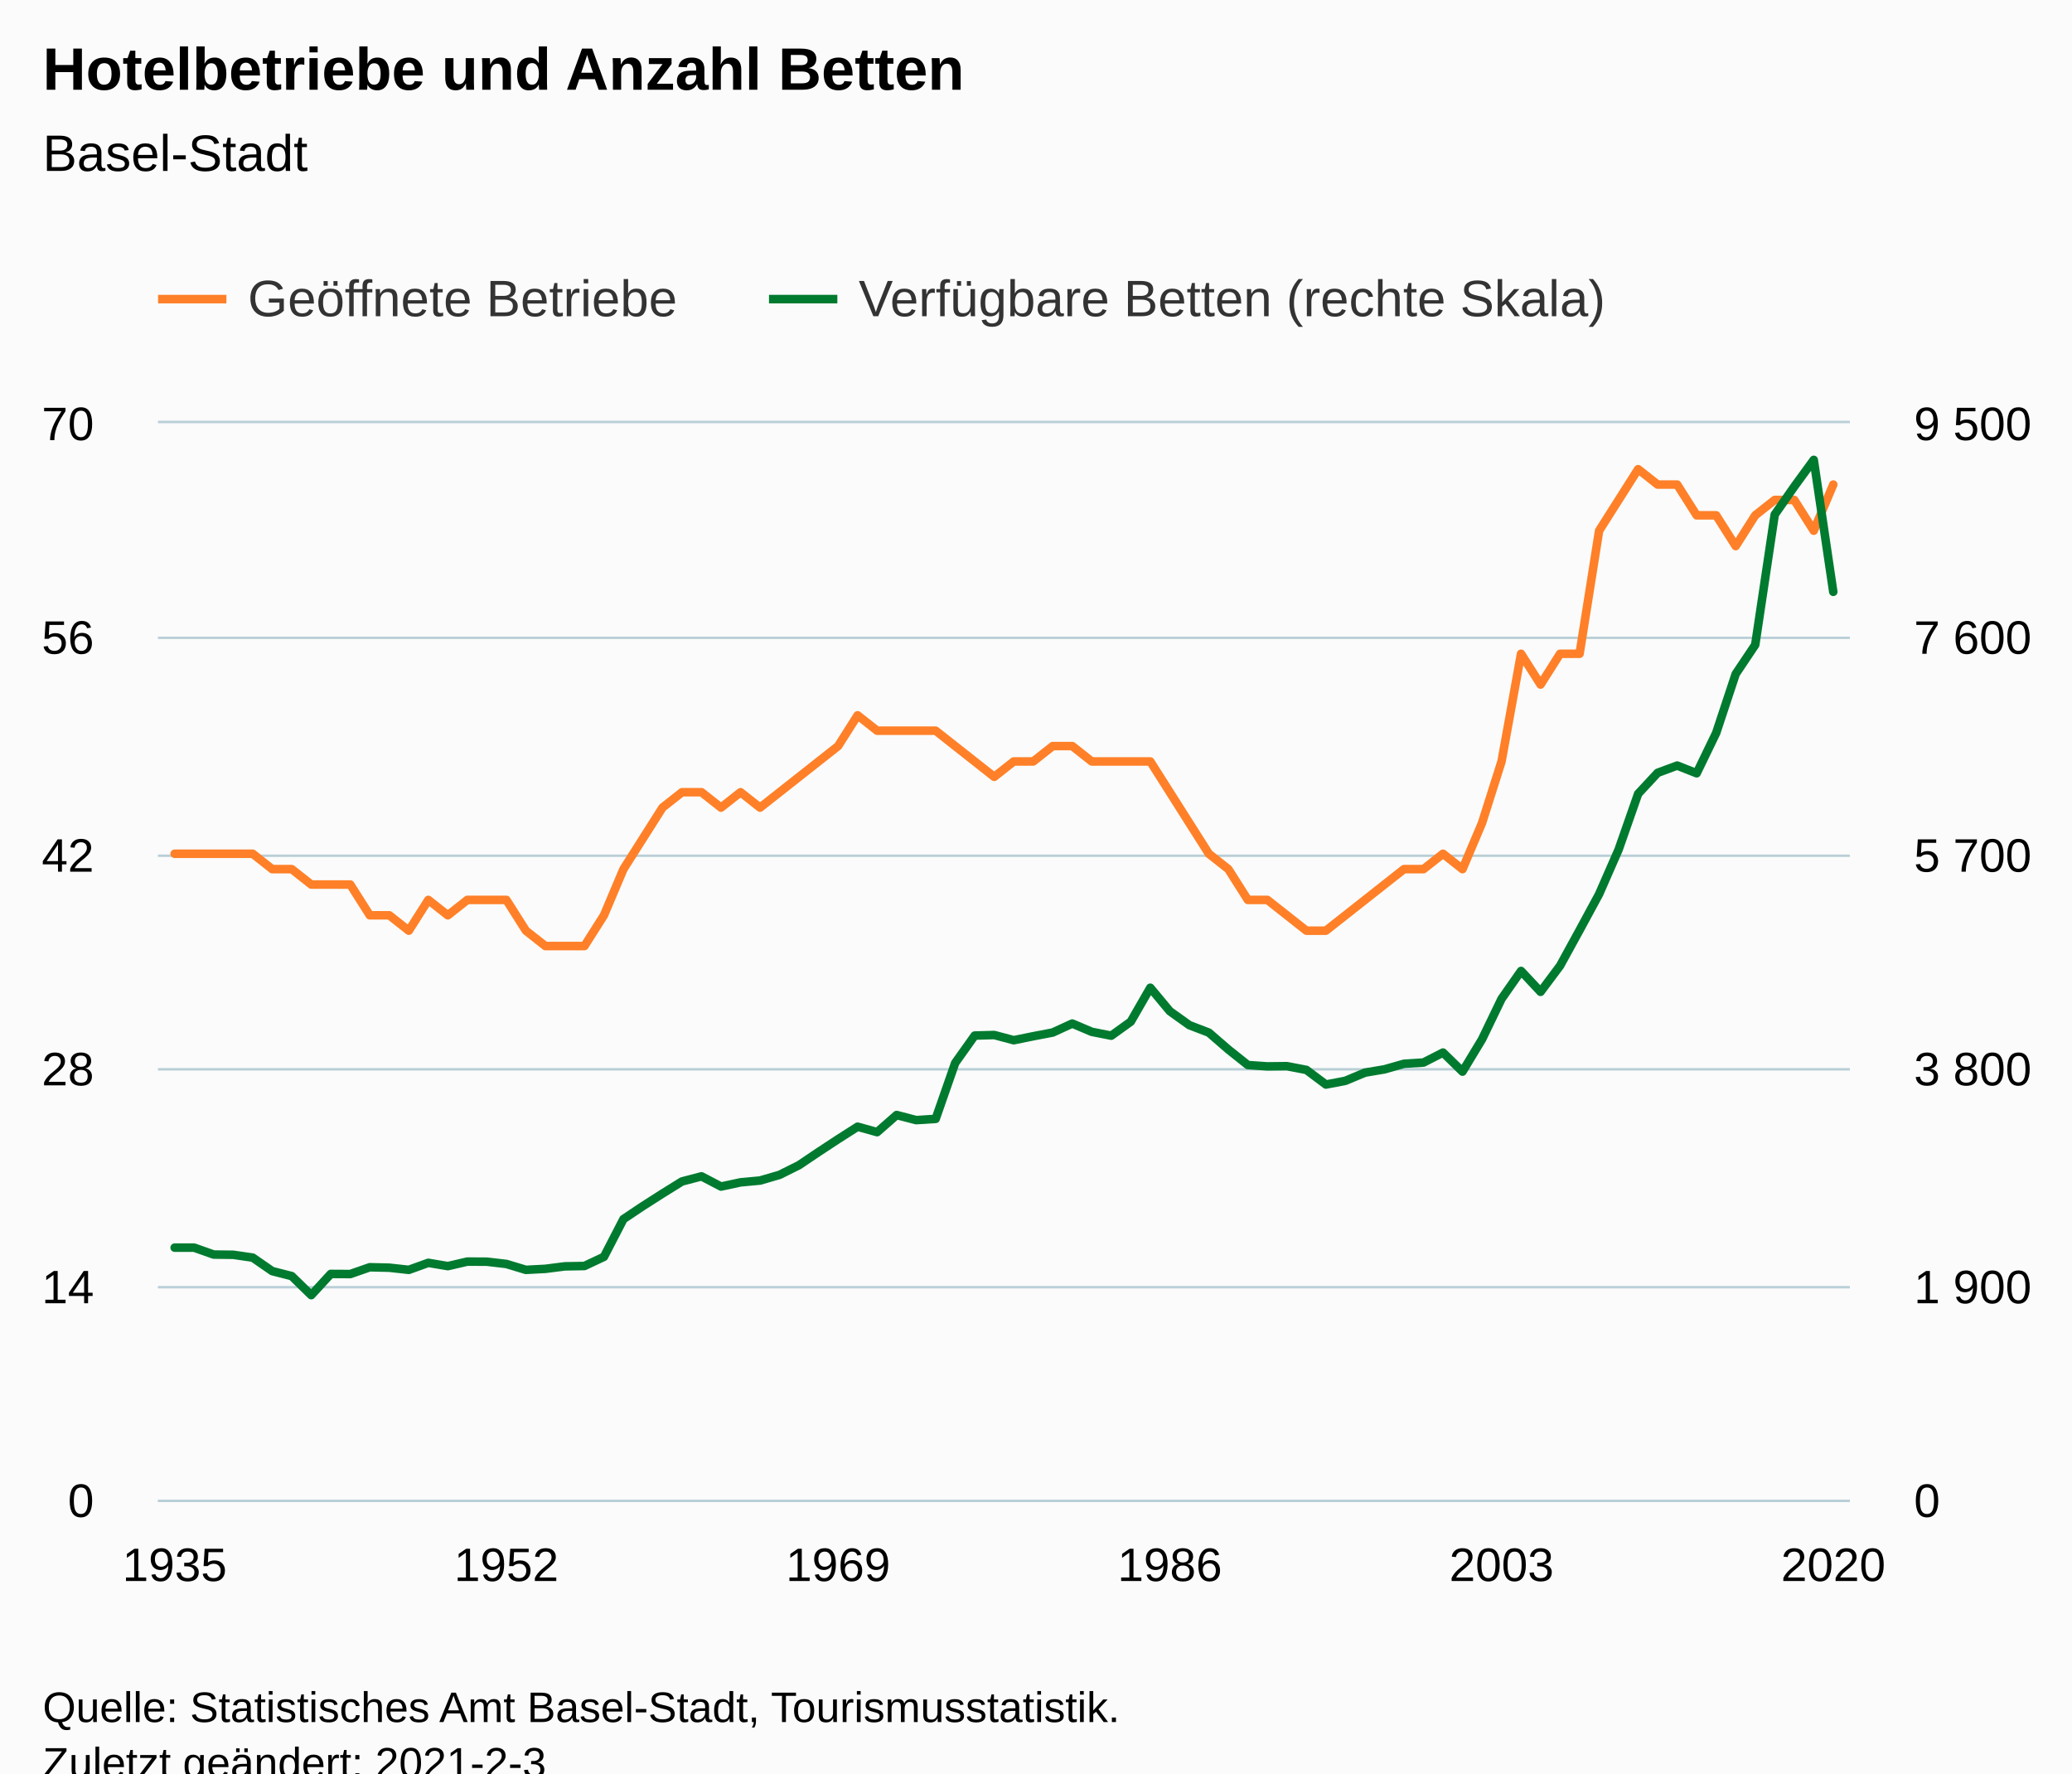
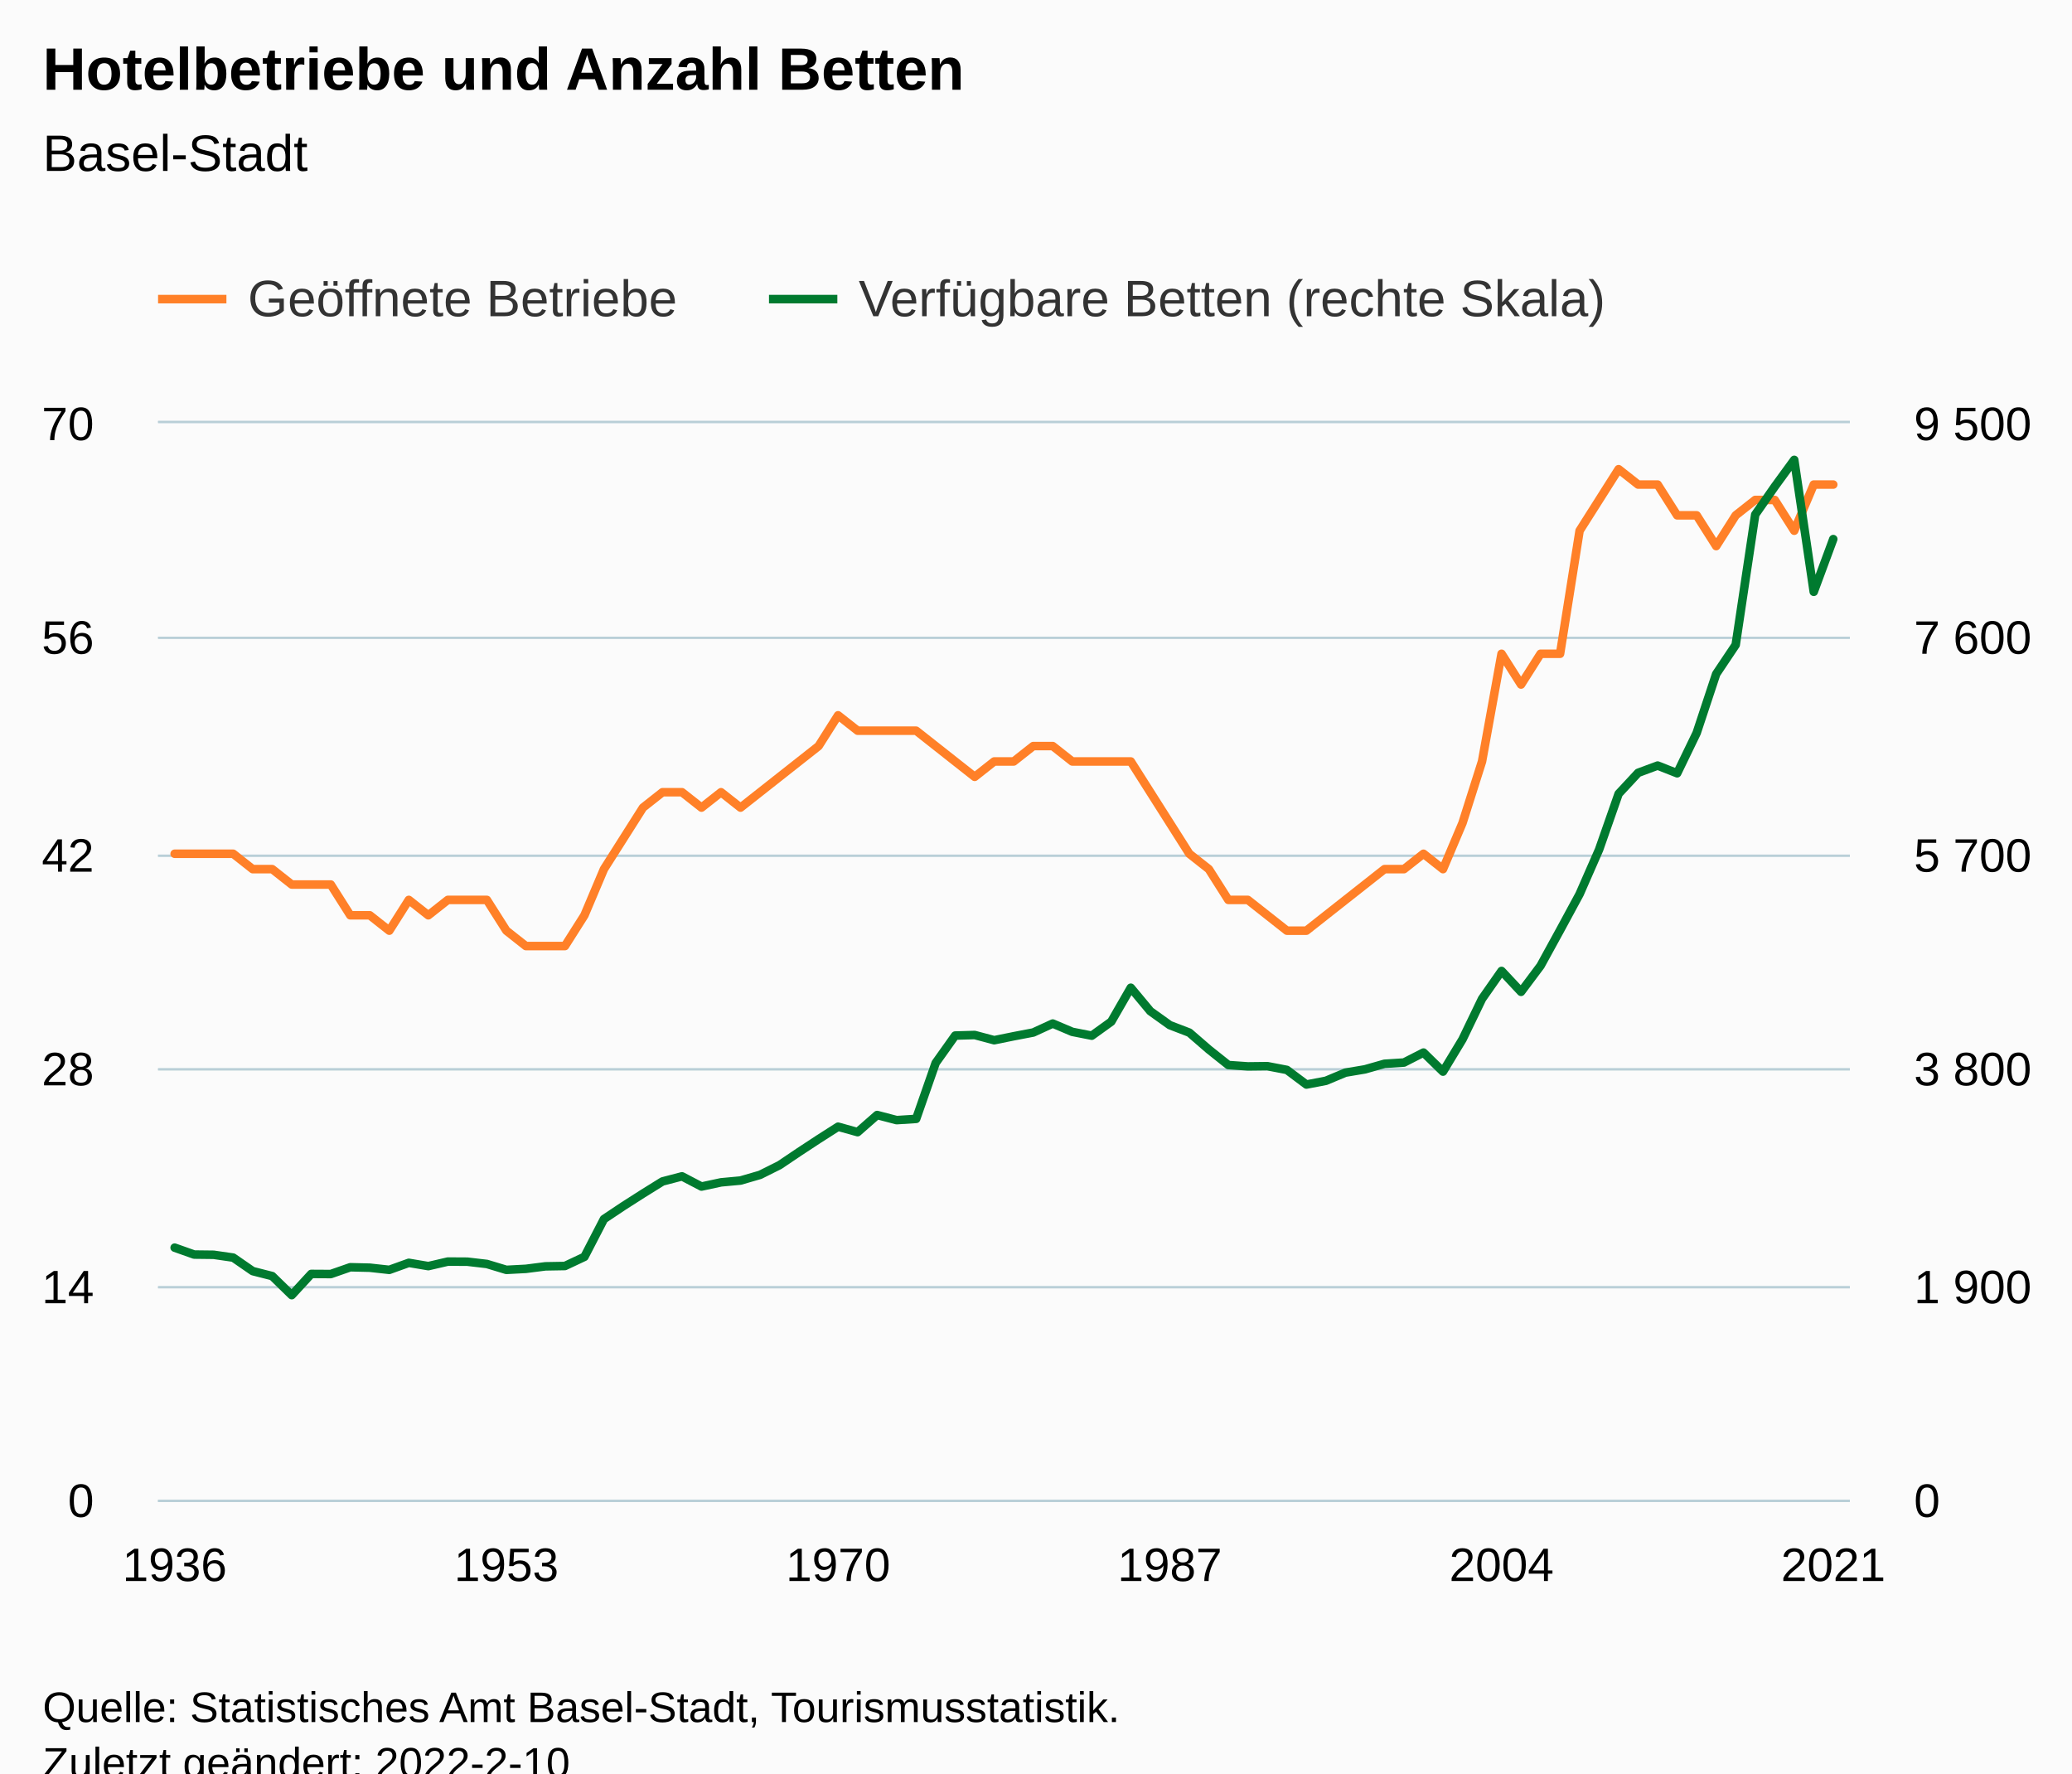
<svg xmlns="http://www.w3.org/2000/svg" version="1.1" class="highcharts-root" style="font-family:Arial;font-size:12px;" viewBox="0 0 485 415">
  <defs>
-     <clipPath id="highcharts-zseq8qa-180-">
+     <clipPath id="highcharts-4hi7kv7-181-">
      <rect x="0" y="0" width="396" height="252" fill="none" />
    </clipPath>
-     <clipPath id="highcharts-zseq8qa-267-">
+     <clipPath id="highcharts-4hi7kv7-268-">
      <rect x="0" y="0" width="396" height="252" fill="none" />
    </clipPath>
-     <clipPath id="highcharts-zseq8qa-354-">
+     <clipPath id="highcharts-4hi7kv7-355-">
      <rect x="0" y="0" width="396" height="252" fill="none" />
+     </clipPath>
+     <clipPath id="highcharts-4hi7kv7-356-">
+       <rect x="37" y="99" width="396" height="252" fill="none" />
    </clipPath>
  </defs>
  <rect fill="#fbfbfb" class="highcharts-background" x="0" y="0" width="485" height="428" rx="0" ry="0" />
  <rect fill="none" class="highcharts-plot-background" x="37" y="99" width="396" height="252" />
  <g class="highcharts-pane-group" data-z-index="0" />
  <g class="highcharts-grid highcharts-xaxis-grid" data-z-index="1">
    <path fill="none" data-z-index="1" class="highcharts-grid-line" d="M 40.5 99 L 40.5 351" opacity="1" />
    <path fill="none" data-z-index="1" class="highcharts-grid-line" d="M 44.5 99 L 44.5 351" opacity="1" />
    <path fill="none" data-z-index="1" class="highcharts-grid-line" d="M 49.5 99 L 49.5 351" opacity="1" />
    <path fill="none" data-z-index="1" class="highcharts-grid-line" d="M 54.5 99 L 54.5 351" opacity="1" />
    <path fill="none" data-z-index="1" class="highcharts-grid-line" d="M 58.5 99 L 58.5 351" opacity="1" />
    <path fill="none" data-z-index="1" class="highcharts-grid-line" d="M 63.5 99 L 63.5 351" opacity="1" />
    <path fill="none" data-z-index="1" class="highcharts-grid-line" d="M 67.5 99 L 67.5 351" opacity="1" />
    <path fill="none" data-z-index="1" class="highcharts-grid-line" d="M 72.5 99 L 72.5 351" opacity="1" />
    <path fill="none" data-z-index="1" class="highcharts-grid-line" d="M 76.5 99 L 76.5 351" opacity="1" />
    <path fill="none" data-z-index="1" class="highcharts-grid-line" d="M 81.5 99 L 81.5 351" opacity="1" />
    <path fill="none" data-z-index="1" class="highcharts-grid-line" d="M 86.5 99 L 86.5 351" opacity="1" />
    <path fill="none" data-z-index="1" class="highcharts-grid-line" d="M 90.5 99 L 90.5 351" opacity="1" />
    <path fill="none" data-z-index="1" class="highcharts-grid-line" d="M 95.5 99 L 95.5 351" opacity="1" />
    <path fill="none" data-z-index="1" class="highcharts-grid-line" d="M 99.5 99 L 99.5 351" opacity="1" />
    <path fill="none" data-z-index="1" class="highcharts-grid-line" d="M 104.5 99 L 104.5 351" opacity="1" />
    <path fill="none" data-z-index="1" class="highcharts-grid-line" d="M 108.5 99 L 108.5 351" opacity="1" />
    <path fill="none" data-z-index="1" class="highcharts-grid-line" d="M 113.5 99 L 113.5 351" opacity="1" />
    <path fill="none" data-z-index="1" class="highcharts-grid-line" d="M 118.5 99 L 118.5 351" opacity="1" />
    <path fill="none" data-z-index="1" class="highcharts-grid-line" d="M 122.5 99 L 122.5 351" opacity="1" />
    <path fill="none" data-z-index="1" class="highcharts-grid-line" d="M 127.5 99 L 127.5 351" opacity="1" />
    <path fill="none" data-z-index="1" class="highcharts-grid-line" d="M 131.5 99 L 131.5 351" opacity="1" />
    <path fill="none" data-z-index="1" class="highcharts-grid-line" d="M 136.5 99 L 136.5 351" opacity="1" />
    <path fill="none" data-z-index="1" class="highcharts-grid-line" d="M 140.5 99 L 140.5 351" opacity="1" />
    <path fill="none" data-z-index="1" class="highcharts-grid-line" d="M 145.5 99 L 145.5 351" opacity="1" />
    <path fill="none" data-z-index="1" class="highcharts-grid-line" d="M 150.5 99 L 150.5 351" opacity="1" />
    <path fill="none" data-z-index="1" class="highcharts-grid-line" d="M 154.5 99 L 154.5 351" opacity="1" />
    <path fill="none" data-z-index="1" class="highcharts-grid-line" d="M 159.5 99 L 159.5 351" opacity="1" />
    <path fill="none" data-z-index="1" class="highcharts-grid-line" d="M 163.5 99 L 163.5 351" opacity="1" />
    <path fill="none" data-z-index="1" class="highcharts-grid-line" d="M 168.5 99 L 168.5 351" opacity="1" />
    <path fill="none" data-z-index="1" class="highcharts-grid-line" d="M 172.5 99 L 172.5 351" opacity="1" />
    <path fill="none" data-z-index="1" class="highcharts-grid-line" d="M 177.5 99 L 177.5 351" opacity="1" />
    <path fill="none" data-z-index="1" class="highcharts-grid-line" d="M 181.5 99 L 181.5 351" opacity="1" />
    <path fill="none" data-z-index="1" class="highcharts-grid-line" d="M 186.5 99 L 186.5 351" opacity="1" />
    <path fill="none" data-z-index="1" class="highcharts-grid-line" d="M 191.5 99 L 191.5 351" opacity="1" />
    <path fill="none" data-z-index="1" class="highcharts-grid-line" d="M 195.5 99 L 195.5 351" opacity="1" />
    <path fill="none" data-z-index="1" class="highcharts-grid-line" d="M 200.5 99 L 200.5 351" opacity="1" />
    <path fill="none" data-z-index="1" class="highcharts-grid-line" d="M 204.5 99 L 204.5 351" opacity="1" />
    <path fill="none" data-z-index="1" class="highcharts-grid-line" d="M 209.5 99 L 209.5 351" opacity="1" />
    <path fill="none" data-z-index="1" class="highcharts-grid-line" d="M 213.5 99 L 213.5 351" opacity="1" />
    <path fill="none" data-z-index="1" class="highcharts-grid-line" d="M 218.5 99 L 218.5 351" opacity="1" />
    <path fill="none" data-z-index="1" class="highcharts-grid-line" d="M 223.5 99 L 223.5 351" opacity="1" />
    <path fill="none" data-z-index="1" class="highcharts-grid-line" d="M 227.5 99 L 227.5 351" opacity="1" />
    <path fill="none" data-z-index="1" class="highcharts-grid-line" d="M 232.5 99 L 232.5 351" opacity="1" />
    <path fill="none" data-z-index="1" class="highcharts-grid-line" d="M 236.5 99 L 236.5 351" opacity="1" />
    <path fill="none" data-z-index="1" class="highcharts-grid-line" d="M 241.5 99 L 241.5 351" opacity="1" />
    <path fill="none" data-z-index="1" class="highcharts-grid-line" d="M 245.5 99 L 245.5 351" opacity="1" />
    <path fill="none" data-z-index="1" class="highcharts-grid-line" d="M 250.5 99 L 250.5 351" opacity="1" />
    <path fill="none" data-z-index="1" class="highcharts-grid-line" d="M 255.5 99 L 255.5 351" opacity="1" />
    <path fill="none" data-z-index="1" class="highcharts-grid-line" d="M 259.5 99 L 259.5 351" opacity="1" />
    <path fill="none" data-z-index="1" class="highcharts-grid-line" d="M 264.5 99 L 264.5 351" opacity="1" />
    <path fill="none" data-z-index="1" class="highcharts-grid-line" d="M 268.5 99 L 268.5 351" opacity="1" />
    <path fill="none" data-z-index="1" class="highcharts-grid-line" d="M 273.5 99 L 273.5 351" opacity="1" />
    <path fill="none" data-z-index="1" class="highcharts-grid-line" d="M 277.5 99 L 277.5 351" opacity="1" />
    <path fill="none" data-z-index="1" class="highcharts-grid-line" d="M 282.5 99 L 282.5 351" opacity="1" />
    <path fill="none" data-z-index="1" class="highcharts-grid-line" d="M 287.5 99 L 287.5 351" opacity="1" />
    <path fill="none" data-z-index="1" class="highcharts-grid-line" d="M 291.5 99 L 291.5 351" opacity="1" />
    <path fill="none" data-z-index="1" class="highcharts-grid-line" d="M 296.5 99 L 296.5 351" opacity="1" />
    <path fill="none" data-z-index="1" class="highcharts-grid-line" d="M 300.5 99 L 300.5 351" opacity="1" />
    <path fill="none" data-z-index="1" class="highcharts-grid-line" d="M 305.5 99 L 305.5 351" opacity="1" />
    <path fill="none" data-z-index="1" class="highcharts-grid-line" d="M 309.5 99 L 309.5 351" opacity="1" />
    <path fill="none" data-z-index="1" class="highcharts-grid-line" d="M 314.5 99 L 314.5 351" opacity="1" />
    <path fill="none" data-z-index="1" class="highcharts-grid-line" d="M 318.5 99 L 318.5 351" opacity="1" />
    <path fill="none" data-z-index="1" class="highcharts-grid-line" d="M 323.5 99 L 323.5 351" opacity="1" />
    <path fill="none" data-z-index="1" class="highcharts-grid-line" d="M 328.5 99 L 328.5 351" opacity="1" />
    <path fill="none" data-z-index="1" class="highcharts-grid-line" d="M 332.5 99 L 332.5 351" opacity="1" />
    <path fill="none" data-z-index="1" class="highcharts-grid-line" d="M 337.5 99 L 337.5 351" opacity="1" />
    <path fill="none" data-z-index="1" class="highcharts-grid-line" d="M 341.5 99 L 341.5 351" opacity="1" />
    <path fill="none" data-z-index="1" class="highcharts-grid-line" d="M 346.5 99 L 346.5 351" opacity="1" />
    <path fill="none" data-z-index="1" class="highcharts-grid-line" d="M 350.5 99 L 350.5 351" opacity="1" />
    <path fill="none" data-z-index="1" class="highcharts-grid-line" d="M 355.5 99 L 355.5 351" opacity="1" />
    <path fill="none" data-z-index="1" class="highcharts-grid-line" d="M 360.5 99 L 360.5 351" opacity="1" />
    <path fill="none" data-z-index="1" class="highcharts-grid-line" d="M 364.5 99 L 364.5 351" opacity="1" />
    <path fill="none" data-z-index="1" class="highcharts-grid-line" d="M 369.5 99 L 369.5 351" opacity="1" />
    <path fill="none" data-z-index="1" class="highcharts-grid-line" d="M 373.5 99 L 373.5 351" opacity="1" />
    <path fill="none" data-z-index="1" class="highcharts-grid-line" d="M 378.5 99 L 378.5 351" opacity="1" />
    <path fill="none" data-z-index="1" class="highcharts-grid-line" d="M 382.5 99 L 382.5 351" opacity="1" />
    <path fill="none" data-z-index="1" class="highcharts-grid-line" d="M 387.5 99 L 387.5 351" opacity="1" />
    <path fill="none" data-z-index="1" class="highcharts-grid-line" d="M 392.5 99 L 392.5 351" opacity="1" />
    <path fill="none" data-z-index="1" class="highcharts-grid-line" d="M 396.5 99 L 396.5 351" opacity="1" />
    <path fill="none" data-z-index="1" class="highcharts-grid-line" d="M 401.5 99 L 401.5 351" opacity="1" />
    <path fill="none" data-z-index="1" class="highcharts-grid-line" d="M 405.5 99 L 405.5 351" opacity="1" />
    <path fill="none" data-z-index="1" class="highcharts-grid-line" d="M 410.5 99 L 410.5 351" opacity="1" />
    <path fill="none" data-z-index="1" class="highcharts-grid-line" d="M 414.5 99 L 414.5 351" opacity="1" />
    <path fill="none" data-z-index="1" class="highcharts-grid-line" d="M 419.5 99 L 419.5 351" opacity="1" />
    <path fill="none" data-z-index="1" class="highcharts-grid-line" d="M 424.5 99 L 424.5 351" opacity="1" />
    <path fill="none" data-z-index="1" class="highcharts-grid-line" d="M 428.5 99 L 428.5 351" opacity="1" />
  </g>
  <g class="highcharts-grid highcharts-yaxis-grid" data-z-index="1">
    <path fill="none" stroke="#B9CFD7" stroke-width="0.5" data-z-index="1" class="highcharts-grid-line" d="M 37 351.25 L 433 351.25" opacity="1" />
    <path fill="none" stroke="#B9CFD7" stroke-width="0.5" data-z-index="1" class="highcharts-grid-line" d="M 37 301.25 L 433 301.25" opacity="1" />
    <path fill="none" stroke="#B9CFD7" stroke-width="0.5" data-z-index="1" class="highcharts-grid-line" d="M 37 250.25 L 433 250.25" opacity="1" />
    <path fill="none" stroke="#B9CFD7" stroke-width="0.5" data-z-index="1" class="highcharts-grid-line" d="M 37 200.25 L 433 200.25" opacity="1" />
    <path fill="none" stroke="#B9CFD7" stroke-width="0.5" data-z-index="1" class="highcharts-grid-line" d="M 37 149.25 L 433 149.25" opacity="1" />
    <path fill="none" stroke="#B9CFD7" stroke-width="0.5" data-z-index="1" class="highcharts-grid-line" d="M 37 98.75 L 433 98.75" opacity="1" />
  </g>
  <g class="highcharts-grid highcharts-yaxis-grid" data-z-index="1">
    <path fill="none" stroke="#B9CFD7" stroke-width="0.5" data-z-index="1" class="highcharts-grid-line" d="M 37 351.25 L 433 351.25" opacity="1" />
    <path fill="none" stroke="#B9CFD7" stroke-width="0.5" data-z-index="1" class="highcharts-grid-line" d="M 37 301.25 L 433 301.25" opacity="1" />
    <path fill="none" stroke="#B9CFD7" stroke-width="0.5" data-z-index="1" class="highcharts-grid-line" d="M 37 250.25 L 433 250.25" opacity="1" />
    <path fill="none" stroke="#B9CFD7" stroke-width="0.5" data-z-index="1" class="highcharts-grid-line" d="M 37 200.25 L 433 200.25" opacity="1" />
    <path fill="none" stroke="#B9CFD7" stroke-width="0.5" data-z-index="1" class="highcharts-grid-line" d="M 37 149.25 L 433 149.25" opacity="1" />
    <path fill="none" stroke="#B9CFD7" stroke-width="0.5" data-z-index="1" class="highcharts-grid-line" d="M 37 98.75 L 433 98.75" opacity="1" />
  </g>
  <rect fill="none" class="highcharts-plot-border" data-z-index="1" x="37" y="99" width="396" height="252" />
  <g class="highcharts-axis highcharts-xaxis" data-z-index="2">
    <path fill="none" class="highcharts-axis-line" stroke="#B9CFD7" stroke-width="0.5" data-z-index="7" d="M 37 351.25 L 433 351.25" />
  </g>
  <g class="highcharts-axis highcharts-yaxis" data-z-index="2">
    <path fill="none" class="highcharts-axis-line" data-z-index="7" d="M 37 99 L 37 351" />
  </g>
  <g class="highcharts-axis highcharts-yaxis" data-z-index="2">
    <path fill="none" class="highcharts-axis-line" data-z-index="7" d="M 433 99 L 433 351" />
  </g>
  <g class="highcharts-series-group" data-z-index="3">
-     <g class="highcharts-series highcharts-series-0 highcharts-line-series" data-z-index="0.1" opacity="1" transform="translate(37,99) scale(1 1)" clip-path="url(#highcharts-zseq8qa-267-)">
-       <path fill="none" d="M 3.882 100.8 L 8.45 100.8 L 13.017 100.8 L 17.585 100.8 L 22.152 100.8 L 26.72 104.4 L 31.287 104.4 L 35.855 108 L 40.422 108 L 44.99 108 L 49.557 115.2 L 54.125 115.2 L 58.692 118.8 L 63.26 111.6 L 67.827 115.2 L 72.394 111.6 L 76.962 111.6 L 81.529 111.6 L 86.097 118.8 L 90.664 122.4 L 95.232 122.4 L 99.799 122.4 L 104.367 115.2 L 108.934 104.4 L 113.502 97.2 L 118.069 90 L 122.637 86.4 L 127.204 86.4 L 131.772 90 L 136.339 86.4 L 140.907 90 L 145.474 86.4 L 150.042 82.8 L 154.609 79.2 L 159.176 75.6 L 163.744 68.4 L 168.311 72 L 172.879 72 L 177.446 72 L 182.014 72 L 186.581 75.6 L 191.149 79.2 L 195.716 82.8 L 200.284 79.2 L 204.851 79.2 L 209.419 75.6 L 213.986 75.6 L 218.554 79.2 L 223.121 79.2 L 227.689 79.2 L 232.256 79.2 L 236.824 86.4 L 241.391 93.6 L 245.958 100.8 L 250.526 104.4 L 255.093 111.6 L 259.661 111.6 L 264.228 115.2 L 268.796 118.8 L 273.363 118.8 L 277.931 115.2 L 282.498 111.6 L 287.066 108 L 291.633 104.4 L 296.201 104.4 L 300.768 100.8 L 305.336 104.4 L 309.903 93.6 L 314.471 79.2 L 319.038 54 L 323.606 61.2 L 328.173 54 L 332.74 54 L 337.308 25.2 L 341.875 18 L 346.443 10.8 L 351.01 14.4 L 355.578 14.4 L 360.145 21.6 L 364.713 21.6 L 369.28 28.8 L 373.848 21.6 L 378.415 18 L 382.983 18 L 387.55 25.2 L 392.118 14.4" class="highcharts-graph" data-z-index="1" stroke="rgb(255, 128, 40)" stroke-width="2" stroke-linejoin="round" stroke-linecap="round" />
+     <g class="highcharts-series highcharts-series-0 highcharts-line-series" data-z-index="0.1" opacity="1" transform="translate(37,99) scale(1 1)" clip-path="url(#highcharts-4hi7kv7-268-)">
+       <path fill="none" d="M 3.882 100.8 L 8.45 100.8 L 13.017 100.8 L 17.585 100.8 L 22.152 104.4 L 26.72 104.4 L 31.287 108 L 35.855 108 L 40.422 108 L 44.99 115.2 L 49.557 115.2 L 54.125 118.8 L 58.692 111.6 L 63.26 115.2 L 67.827 111.6 L 72.394 111.6 L 76.962 111.6 L 81.529 118.8 L 86.097 122.4 L 90.664 122.4 L 95.232 122.4 L 99.799 115.2 L 104.367 104.4 L 108.934 97.2 L 113.502 90 L 118.069 86.4 L 122.637 86.4 L 127.204 90 L 131.772 86.4 L 136.339 90 L 140.907 86.4 L 145.474 82.8 L 150.042 79.2 L 154.609 75.6 L 159.176 68.4 L 163.744 72 L 168.311 72 L 172.879 72 L 177.446 72 L 182.014 75.6 L 186.581 79.2 L 191.149 82.8 L 195.716 79.2 L 200.284 79.2 L 204.851 75.6 L 209.419 75.6 L 213.986 79.2 L 218.554 79.2 L 223.121 79.2 L 227.689 79.2 L 232.256 86.4 L 236.824 93.6 L 241.391 100.8 L 245.958 104.4 L 250.526 111.6 L 255.093 111.6 L 259.661 115.2 L 264.228 118.8 L 268.796 118.8 L 273.363 115.2 L 277.931 111.6 L 282.498 108 L 287.066 104.4 L 291.633 104.4 L 296.201 100.8 L 300.768 104.4 L 305.336 93.6 L 309.903 79.2 L 314.471 54 L 319.038 61.2 L 323.606 54 L 328.173 54 L 332.74 25.2 L 337.308 18 L 341.875 10.8 L 346.443 14.4 L 351.01 14.4 L 355.578 21.6 L 360.145 21.6 L 364.713 28.8 L 369.28 21.6 L 373.848 18 L 378.415 18 L 382.983 25.2 L 387.55 14.4 L 392.118 14.4" class="highcharts-graph" data-z-index="1" stroke="rgb(255, 128, 40)" stroke-width="2" stroke-linejoin="round" stroke-linecap="round" />
    </g>
    <g class="highcharts-markers highcharts-series-0 highcharts-line-series" data-z-index="0.1" opacity="1" transform="translate(37,99) scale(1 1)" clip-path="none" />
-     <g class="highcharts-series highcharts-series-1 highcharts-line-series" data-z-index="0.1" opacity="1" transform="translate(37,99) scale(1 1)" clip-path="url(#highcharts-zseq8qa-354-)">
-       <path fill="none" d="M 3.882 192.979 L 8.45 192.979 L 13.017 194.597 L 17.585 194.65 L 22.152 195.313 L 26.72 198.47 L 31.287 199.637 L 35.855 204.093 L 40.422 199.133 L 44.99 199.16 L 49.557 197.568 L 54.125 197.674 L 58.692 198.178 L 63.26 196.533 L 67.827 197.303 L 72.394 196.242 L 76.962 196.268 L 81.529 196.799 L 86.097 198.178 L 90.664 197.939 L 95.232 197.356 L 99.799 197.276 L 104.367 195.128 L 108.934 186.294 L 113.502 183.244 L 118.069 180.326 L 122.637 177.488 L 127.204 176.294 L 131.772 178.681 L 136.339 177.7 L 140.907 177.275 L 145.474 175.949 L 150.042 173.668 L 154.609 170.591 L 159.176 167.593 L 163.744 164.675 L 168.311 165.949 L 172.879 161.943 L 177.446 163.137 L 182.014 162.845 L 186.581 149.768 L 191.149 143.348 L 195.716 143.216 L 200.284 144.436 L 204.851 143.507 L 209.419 142.632 L 213.986 140.536 L 218.554 142.473 L 223.121 143.375 L 227.689 140.085 L 232.256 132.154 L 236.824 137.645 L 241.391 140.908 L 245.958 142.659 L 250.526 146.611 L 255.093 150.245 L 259.661 150.563 L 264.228 150.51 L 268.796 151.386 L 273.363 154.808 L 277.931 153.932 L 282.498 152.022 L 287.066 151.253 L 291.633 149.953 L 296.201 149.661 L 300.768 147.327 L 305.336 151.784 L 309.903 144.224 L 314.471 134.754 L 319.038 128.228 L 323.606 133.109 L 328.173 127.008 L 332.74 118.679 L 337.308 110.243 L 341.875 99.819 L 346.443 86.768 L 351.01 81.86 L 355.578 80.163 L 360.145 81.966 L 364.713 72.523 L 369.28 58.729 L 373.848 51.912 L 378.415 21.433 L 382.983 14.881 L 387.55 8.621 L 392.118 39.498" class="highcharts-graph" data-z-index="1" stroke="rgb(0, 122, 47)" stroke-width="2" stroke-linejoin="round" stroke-linecap="round" />
+     <g class="highcharts-series highcharts-series-1 highcharts-line-series" data-z-index="0.1" opacity="1" transform="translate(37,99) scale(1 1)" clip-path="url(#highcharts-4hi7kv7-355-)">
+       <path fill="none" d="M 3.882 192.979 L 8.45 194.597 L 13.017 194.65 L 17.585 195.313 L 22.152 198.47 L 26.72 199.637 L 31.287 204.093 L 35.855 199.133 L 40.422 199.16 L 44.99 197.568 L 49.557 197.674 L 54.125 198.178 L 58.692 196.533 L 63.26 197.303 L 67.827 196.242 L 72.394 196.268 L 76.962 196.799 L 81.529 198.178 L 86.097 197.939 L 90.664 197.356 L 95.232 197.276 L 99.799 195.128 L 104.367 186.294 L 108.934 183.244 L 113.502 180.326 L 118.069 177.488 L 122.637 176.294 L 127.204 178.681 L 131.772 177.7 L 136.339 177.275 L 140.907 175.949 L 145.474 173.668 L 150.042 170.591 L 154.609 167.593 L 159.176 164.675 L 163.744 165.949 L 168.311 161.943 L 172.879 163.137 L 177.446 162.845 L 182.014 149.768 L 186.581 143.348 L 191.149 143.216 L 195.716 144.436 L 200.284 143.507 L 204.851 142.632 L 209.419 140.536 L 213.986 142.473 L 218.554 143.375 L 223.121 140.085 L 227.689 132.154 L 232.256 137.645 L 236.824 140.908 L 241.391 142.659 L 245.958 146.611 L 250.526 150.245 L 255.093 150.563 L 259.661 150.51 L 264.228 151.386 L 268.796 154.808 L 273.363 153.932 L 277.931 152.022 L 282.498 151.253 L 287.066 149.953 L 291.633 149.661 L 296.201 147.327 L 300.768 151.784 L 305.336 144.224 L 309.903 134.754 L 314.471 128.228 L 319.038 133.109 L 323.606 127.008 L 328.173 118.679 L 332.74 110.243 L 337.308 99.819 L 341.875 86.768 L 346.443 81.86 L 351.01 80.163 L 355.578 81.966 L 360.145 72.523 L 364.713 58.729 L 369.28 51.912 L 373.848 21.433 L 378.415 14.881 L 382.983 8.621 L 387.55 39.498 L 392.118 27.163" class="highcharts-graph" data-z-index="1" stroke="rgb(0, 122, 47)" stroke-width="2" stroke-linejoin="round" stroke-linecap="round" />
    </g>
    <g class="highcharts-markers highcharts-series-1 highcharts-line-series" data-z-index="0.1" opacity="1" transform="translate(37,99) scale(1 1)" clip-path="none" />
  </g>
  <text x="10" text-anchor="start" class="highcharts-title" data-z-index="4" style="color:#000000;font-size:14px;font-weight:bold;fill:#000000;" y="21">
    <tspan>Hotelbetriebe und Anzahl Betten</tspan>
  </text>
  <text x="10" text-anchor="start" class="highcharts-subtitle" data-z-index="4" style="color:#000000;font-size:12px;font-weight:normal;fill:#000000;" y="40">
    <tspan>Basel-Stadt</tspan>
  </text>
  <text x="10" text-anchor="start" class="highcharts-caption" data-z-index="4" style="color:#666666;fill:#666666;" y="385" />
  <g class="highcharts-legend" data-z-index="7" transform="translate(29,56)">
    <rect fill="none" class="highcharts-legend-box" rx="0" ry="0" x="0" y="0" width="357" height="31" visibility="visible" />
    <g data-z-index="1">
      <g>
        <g class="highcharts-legend-item highcharts-line-series highcharts-color-undefined highcharts-series-0" data-z-index="1" transform="translate(8,3)">
          <path fill="none" d="M 0 11 L 16 11" class="highcharts-graph" stroke="rgb(255, 128, 40)" stroke-width="2" />
          <text x="21" style="color:#333333;cursor:pointer;font-size:12px;font-weight:normal;fill:#333333;" text-anchor="start" data-z-index="2" y="15">
            <tspan>Geöffnete Betriebe</tspan>
          </text>
        </g>
        <g class="highcharts-legend-item highcharts-line-series highcharts-color-undefined highcharts-series-1" data-z-index="1" transform="translate(151,3)">
          <path fill="none" d="M 0 11 L 16 11" class="highcharts-graph" stroke="rgb(0, 122, 47)" stroke-width="2" />
          <text x="21" y="15" style="color:#333333;cursor:pointer;font-size:12px;font-weight:normal;fill:#333333;" text-anchor="start" data-z-index="2">
            <tspan>Verfügbare Betten (rechte Skala)</tspan>
          </text>
        </g>
      </g>
    </g>
  </g>
  <g class="highcharts-axis-labels highcharts-xaxis-labels" data-z-index="7">
    <text x="40.882" style="color:#000000;cursor:default;font-size:11px;fill:#000000;" text-anchor="middle" transform="translate(0,0)" y="370" opacity="1">
-       <tspan>1935</tspan>
+       <tspan>1936</tspan>
    </text>
    <text x="118.529" style="color:#000000;cursor:default;font-size:11px;fill:#000000;" text-anchor="middle" transform="translate(0,0)" y="370" opacity="1">
-       <tspan>1952</tspan>
+       <tspan>1953</tspan>
    </text>
    <text x="196.176" style="color:#000000;cursor:default;font-size:11px;fill:#000000;" text-anchor="middle" transform="translate(0,0)" y="370" opacity="1">
-       <tspan>1969</tspan>
+       <tspan>1970</tspan>
    </text>
    <text x="273.824" style="color:#000000;cursor:default;font-size:11px;fill:#000000;" text-anchor="middle" transform="translate(0,0)" y="370" opacity="1">
-       <tspan>1986</tspan>
+       <tspan>1987</tspan>
    </text>
    <text x="351.471" style="color:#000000;cursor:default;font-size:11px;fill:#000000;" text-anchor="middle" transform="translate(0,0)" y="370" opacity="1">
-       <tspan>2003</tspan>
+       <tspan>2004</tspan>
    </text>
    <text x="429.118" style="color:#000000;cursor:default;font-size:11px;fill:#000000;" text-anchor="middle" transform="translate(0,0)" y="370" opacity="1">
-       <tspan>2020</tspan>
+       <tspan>2021</tspan>
    </text>
  </g>
  <g class="highcharts-axis-labels highcharts-yaxis-labels" data-z-index="7">
    <text x="22" style="color:#000000;cursor:default;font-size:11px;fill:#000000;" text-anchor="end" transform="translate(0,0)" y="355" opacity="1">0</text>
    <text x="22" style="color:#000000;cursor:default;font-size:11px;fill:#000000;" text-anchor="end" transform="translate(0,0)" y="305" opacity="1">14</text>
    <text x="22" style="color:#000000;cursor:default;font-size:11px;fill:#000000;" text-anchor="end" transform="translate(0,0)" y="254" opacity="1">28</text>
    <text x="22" style="color:#000000;cursor:default;font-size:11px;fill:#000000;" text-anchor="end" transform="translate(0,0)" y="204" opacity="1">42</text>
    <text x="22" style="color:#000000;cursor:default;font-size:11px;fill:#000000;" text-anchor="end" transform="translate(0,0)" y="153" opacity="1">56</text>
    <text x="22" style="color:#000000;cursor:default;font-size:11px;fill:#000000;" text-anchor="end" transform="translate(0,0)" y="103" opacity="1">70</text>
  </g>
  <g class="highcharts-axis-labels highcharts-yaxis-labels" data-z-index="7">
    <text x="448" style="color:#000000;cursor:default;font-size:11px;fill:#000000;" text-anchor="start" transform="translate(0,0)" y="355" opacity="1">0</text>
    <text x="448" style="color:#000000;cursor:default;font-size:11px;fill:#000000;" text-anchor="start" transform="translate(0,0)" y="305" opacity="1">
      <tspan>1 900</tspan>
    </text>
    <text x="448" style="color:#000000;cursor:default;font-size:11px;fill:#000000;" text-anchor="start" transform="translate(0,0)" y="254" opacity="1">
      <tspan>3 800</tspan>
    </text>
    <text x="448" style="color:#000000;cursor:default;font-size:11px;fill:#000000;" text-anchor="start" transform="translate(0,0)" y="204" opacity="1">
      <tspan>5 700</tspan>
    </text>
    <text x="448" style="color:#000000;cursor:default;font-size:11px;fill:#000000;" text-anchor="start" transform="translate(0,0)" y="153" opacity="1">
      <tspan>7 600</tspan>
    </text>
    <text x="448" style="color:#000000;cursor:default;font-size:11px;fill:#000000;" text-anchor="start" transform="translate(0,0)" y="103" opacity="1">
      <tspan>9 500</tspan>
    </text>
  </g>
  <text x="10" class="highcharts-credits" text-anchor="start" data-z-index="8" style="cursor:default;color:#000000;font-size:10px;fill:#000000;" y="403">
    <tspan>Quelle: Statistisches Amt Basel-Stadt, Tourismusstatistik.</tspan>
-     <tspan x="10" dy="13">Zuletzt geändert: 2021-2-3</tspan>
+     <tspan x="10" dy="13">Zuletzt geändert: 2022-2-10</tspan>
  </text>
+   <g class="highcharts-control-points" data-z-index="99" clip-path="url(#highcharts-4hi7kv7-356-)" />
</svg>
